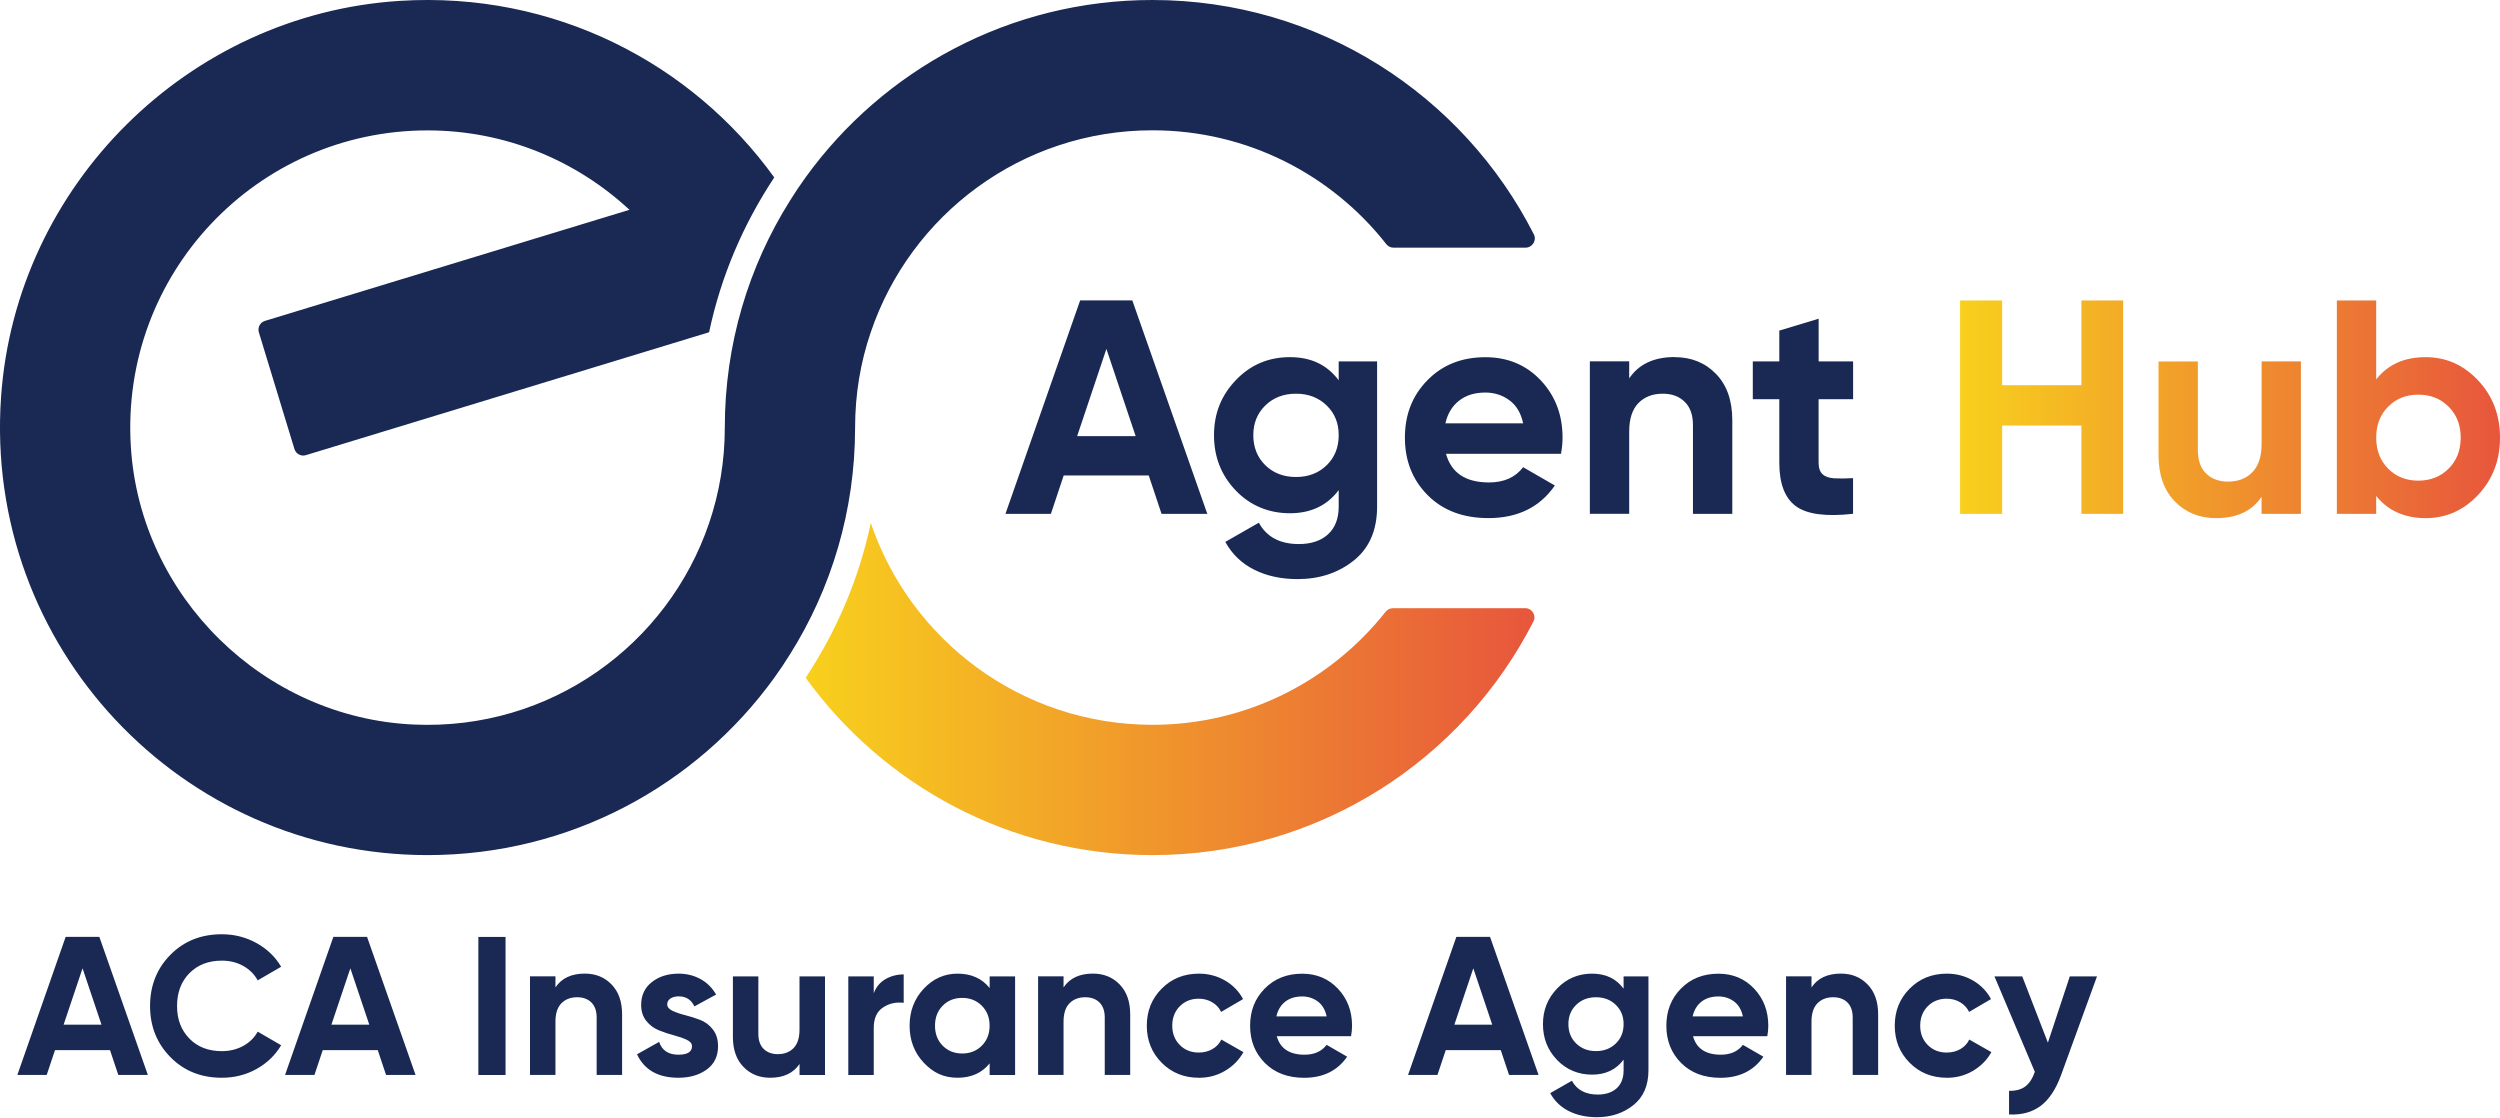
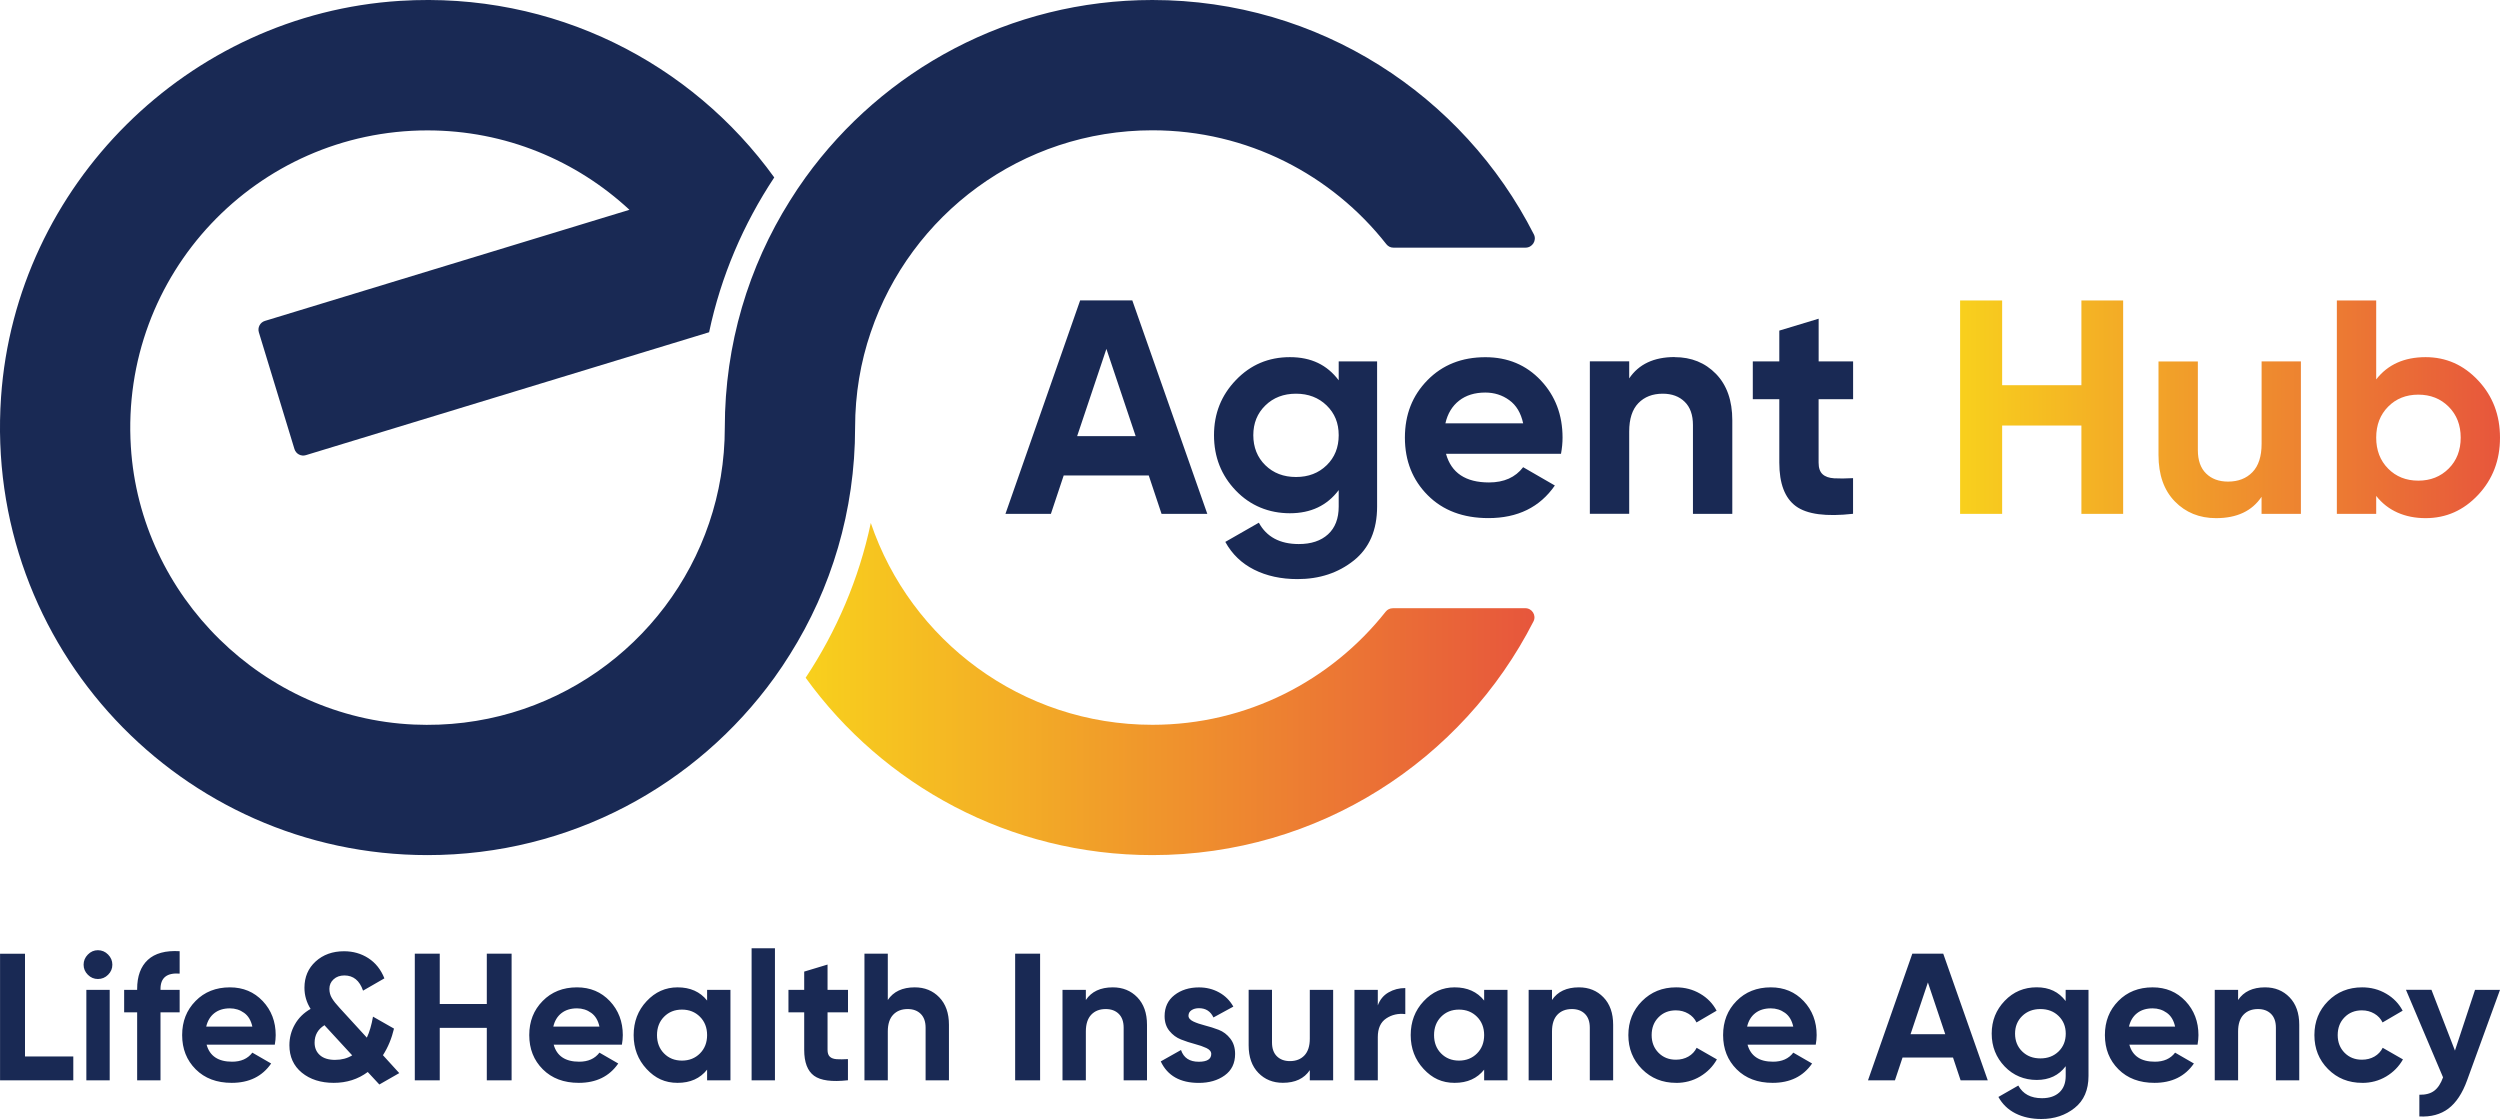
- <svg xmlns="http://www.w3.org/2000/svg" xmlns:xlink="http://www.w3.org/1999/xlink" id="Layer_2" data-name="Layer 2" viewBox="0 0 500 223.43">
+ <svg xmlns="http://www.w3.org/2000/svg" xmlns:xlink="http://www.w3.org/1999/xlink" id="Layer_2" data-name="Layer 2" width="500" height="223.8" viewBox="0 0 500 223.8">
  <defs>
    <style>
      .cls-1 {
        fill: url(#New_Gradient_Swatch_1-2);
      }

      .cls-2 {
        fill: #192954;
      }

      .cls-3 {
        fill: url(#New_Gradient_Swatch_1);
      }
    </style>
    <linearGradient id="New_Gradient_Swatch_1" data-name="New Gradient Swatch 1" x1="161.12" y1="137.81" x2="306.89" y2="137.81" gradientUnits="userSpaceOnUse">
      <stop offset="0" stop-color="#f8d01d" />
      <stop offset="1" stop-color="#e7563c" />
    </linearGradient>
    <linearGradient id="New_Gradient_Swatch_1-2" data-name="New Gradient Swatch 1" x1="392.01" y1="81.86" x2="500" y2="81.86" xlink:href="#New_Gradient_Swatch_1" />
  </defs>
  <g id="Layer_1-2" data-name="Layer 1">
-     <g id="EC_Agent_Hub_Logo" data-name="EC Agent Hub Logo">
+     <g id="EC_Agent_Hub_Logo-Color" data-name="EC Agent Hub Logo-Color">
      <path class="cls-2" d="M174.16,66.46v-.03c7.95-23.48,30.16-40.37,56.32-40.37,19,0,35.91,8.92,46.8,22.79.34.43.84.68,1.39.68h26.44c1.36,0,2.28-1.44,1.66-2.66C292.65,19.07,263.8,0,230.48,0,201.94,0,176.66,13.97,161.12,35.47c-1.09,1.51-2.14,3.08-3.13,4.67-8.26,13.14-13.03,28.7-13.03,45.38,0,6.67-1.09,13.08-3.13,19.08-8.23,24.3-31.72,41.54-59.07,40.31-30.02-1.35-54.72-25.58-56.59-55.57-2.16-34.57,25.23-63.26,59.33-63.26,15.61,0,29.78,6.04,40.39,15.88l-72.9,22.22c-.97.29-1.51,1.32-1.22,2.28l7.12,23.35c.3.97,1.32,1.52,2.29,1.22l80.64-24.58s0,0,0,0c0,0,0,0,0,0h0s0,0,0,0c2.37-11.23,6.88-21.68,13.03-30.96C138.35,12.6,110.79-1.75,80.02.17,37.63,2.82,3.15,37.05.21,79.41c-3.47,49.99,36.06,91.61,85.3,91.61,28.54,0,53.82-13.97,69.35-35.47,1.09-1.51,2.14-3.08,3.13-4.67,8.26-13.14,13.03-28.7,13.03-45.38,0-6.67,1.09-13.08,3.13-19.05Z" />
      <path class="cls-3" d="M278.54,121.65c-.55,0-1.06.25-1.4.68-10.89,13.78-27.74,22.63-46.66,22.63-26.17,0-48.37-16.89-56.32-40.37-2.37,11.23-6.88,21.68-13.03,30.96,15.53,21.5,40.82,35.47,69.35,35.47,33.27,0,62.08-19.01,76.22-46.75.61-1.2-.29-2.63-1.64-2.63h-26.52Z" />
      <path class="cls-2" d="M232.31,102.77l-2.56-7.68h-17.01l-2.56,7.68h-9.09l14.94-42.69h10.43l15,42.69h-9.15ZM215.42,87.22h11.71l-5.85-17.44-5.85,17.44ZM267.74,72.28h7.68v29.03c0,4.72-1.56,8.31-4.66,10.79-3.11,2.48-6.86,3.72-11.25,3.72-3.29,0-6.19-.63-8.69-1.89-2.5-1.26-4.42-3.11-5.76-5.55l6.71-3.84c1.54,2.84,4.21,4.27,7.99,4.27,2.48,0,4.43-.65,5.85-1.95,1.42-1.3,2.13-3.15,2.13-5.55v-3.29c-2.32,3.09-5.57,4.63-9.76,4.63s-7.92-1.51-10.82-4.54c-2.91-3.03-4.36-6.72-4.36-11.07s1.46-7.99,4.39-11.04,6.52-4.57,10.79-4.57,7.44,1.55,9.76,4.63v-3.78ZM253.07,93.05c1.61,1.57,3.65,2.35,6.13,2.35s4.52-.78,6.13-2.35c1.61-1.56,2.41-3.57,2.41-6.01s-.8-4.38-2.41-5.95c-1.61-1.56-3.65-2.35-6.13-2.35s-4.52.78-6.13,2.35c-1.61,1.57-2.41,3.55-2.41,5.95s.8,4.44,2.41,6.01ZM289.2,90.76c1.06,3.82,3.92,5.73,8.6,5.73,3.01,0,5.28-1.02,6.83-3.05l6.34,3.66c-3.01,4.35-7.44,6.52-13.29,6.52-5.04,0-9.09-1.52-12.13-4.57s-4.57-6.89-4.57-11.52,1.5-8.42,4.51-11.49,6.87-4.6,11.59-4.6c4.47,0,8.16,1.55,11.07,4.63,2.91,3.09,4.36,6.91,4.36,11.46,0,1.02-.1,2.09-.31,3.23h-22.99ZM289.08,84.66h15.55c-.45-2.07-1.37-3.62-2.78-4.63-1.4-1.02-3-1.52-4.79-1.52-2.11,0-3.86.54-5.24,1.62-1.38,1.08-2.3,2.59-2.74,4.54ZM334.94,71.43c3.33,0,6.09,1.12,8.26,3.35,2.17,2.24,3.26,5.33,3.26,9.27v18.72h-7.87v-17.75c0-2.03-.55-3.59-1.65-4.66-1.1-1.08-2.56-1.62-4.39-1.62-2.03,0-3.66.63-4.88,1.89-1.22,1.26-1.83,3.15-1.83,5.67v16.46h-7.87v-30.49h7.87v3.41c1.91-2.84,4.94-4.27,9.09-4.27ZM370.61,79.84h-6.89v12.68c0,1.06.26,1.83.79,2.32s1.3.76,2.32.82c1.02.06,2.28.05,3.78-.03v7.13c-5.41.61-9.22.1-11.43-1.52-2.22-1.63-3.32-4.53-3.32-8.72v-12.68h-5.3v-7.56h5.3v-6.16l7.87-2.38v8.54h6.89v7.56Z" />
      <path class="cls-1" d="M416.28,60.09h8.35v42.69h-8.35v-17.68h-15.85v17.68h-8.41v-42.69h8.41v16.95h15.85v-16.95ZM452.31,72.28h7.87v30.49h-7.87v-3.41c-1.91,2.85-4.94,4.27-9.09,4.27-3.33,0-6.09-1.12-8.26-3.35-2.17-2.23-3.26-5.32-3.26-9.27v-18.72h7.87v17.75c0,2.03.55,3.59,1.65,4.66,1.1,1.08,2.56,1.62,4.39,1.62,2.03,0,3.66-.63,4.88-1.89s1.83-3.15,1.83-5.67v-16.46ZM485.12,71.43c4.11,0,7.61,1.56,10.52,4.67,2.91,3.11,4.36,6.92,4.36,11.43s-1.45,8.32-4.36,11.43c-2.91,3.11-6.41,4.67-10.52,4.67s-7.56-1.48-9.88-4.45v3.6h-7.87v-42.69h7.87v15.79c2.32-2.97,5.61-4.45,9.88-4.45ZM477.62,93.72c1.59,1.61,3.6,2.41,6.04,2.41s4.46-.8,6.07-2.41c1.61-1.6,2.41-3.67,2.41-6.19s-.8-4.58-2.41-6.19-3.63-2.41-6.07-2.41-4.45.8-6.04,2.41-2.38,3.67-2.38,6.19.79,4.58,2.38,6.19Z" />
-       <path class="cls-2" d="M23.66,214.99l-1.66-4.97h-11l-1.66,4.97H3.47l9.66-27.61h6.74l9.7,27.61h-5.92ZM12.73,204.94h7.57l-3.79-11.28-3.79,11.28ZM44.36,215.55c-4.15,0-7.59-1.38-10.29-4.14-2.71-2.76-4.06-6.17-4.06-10.21s1.35-7.49,4.06-10.23c2.71-2.75,6.14-4.12,10.29-4.12,2.5,0,4.8.59,6.92,1.75,2.12,1.17,3.77,2.75,4.95,4.75l-4.69,2.72c-.68-1.24-1.66-2.2-2.92-2.9-1.26-.7-2.68-1.04-4.26-1.04-2.68,0-4.84.84-6.49,2.52-1.64,1.68-2.46,3.86-2.46,6.55s.82,4.82,2.46,6.51c1.64,1.68,3.81,2.52,6.49,2.52,1.58,0,3-.35,4.28-1.04,1.27-.7,2.24-1.65,2.9-2.86l4.69,2.72c-1.18,2-2.83,3.58-4.93,4.75-2.1,1.17-4.42,1.75-6.94,1.75ZM77.21,214.99l-1.66-4.97h-11l-1.66,4.97h-5.88l9.66-27.61h6.74l9.7,27.61h-5.92ZM66.29,204.94h7.57l-3.79-11.28-3.79,11.28ZM95.67,187.39h5.44v27.61h-5.44v-27.61ZM116.97,194.72c2.16,0,3.94.72,5.34,2.17,1.41,1.45,2.11,3.44,2.11,5.99v12.11h-5.09v-11.48c0-1.31-.35-2.32-1.06-3.02-.71-.7-1.66-1.04-2.84-1.04-1.31,0-2.37.41-3.16,1.22-.79.81-1.18,2.04-1.18,3.67v10.65h-5.09v-19.72h5.09v2.21c1.24-1.84,3.19-2.76,5.88-2.76ZM133.45,200.88c0,.53.35.95,1.04,1.28.7.33,1.54.62,2.54.87,1,.25,2,.57,3,.95,1,.38,1.85,1.02,2.54,1.91.7.89,1.04,2.01,1.04,3.35,0,2.02-.76,3.58-2.27,4.67-1.51,1.09-3.4,1.64-5.66,1.64-4.05,0-6.81-1.56-8.28-4.69l4.42-2.48c.58,1.71,1.87,2.56,3.86,2.56,1.81,0,2.72-.56,2.72-1.7,0-.53-.35-.95-1.04-1.28-.7-.33-1.54-.62-2.54-.89-1-.26-2-.59-3-.99-1-.39-1.85-1.02-2.54-1.87-.7-.85-1.05-1.93-1.05-3.21,0-1.95.72-3.48,2.15-4.59,1.43-1.12,3.21-1.68,5.34-1.68,1.6,0,3.06.36,4.38,1.08,1.31.72,2.35,1.75,3.12,3.1l-4.34,2.37c-.63-1.34-1.68-2.01-3.15-2.01-.66,0-1.2.15-1.64.43-.43.29-.65.68-.65,1.18ZM159.91,195.28h5.09v19.72h-5.09v-2.21c-1.24,1.84-3.19,2.76-5.88,2.76-2.16,0-3.94-.72-5.34-2.17-1.41-1.45-2.11-3.44-2.11-5.99v-12.11h5.09v11.48c0,1.31.35,2.32,1.06,3.02.71.7,1.66,1.05,2.84,1.05,1.31,0,2.37-.41,3.15-1.22.79-.81,1.18-2.04,1.18-3.67v-10.65ZM174.74,198.67c.47-1.26,1.26-2.21,2.35-2.84,1.09-.63,2.31-.95,3.65-.95v5.68c-1.55-.18-2.94.13-4.16.95s-1.83,2.17-1.83,4.06v9.43h-5.09v-19.72h5.09v3.39ZM197.93,195.28h5.09v19.72h-5.09v-2.33c-1.53,1.92-3.67,2.88-6.43,2.88s-4.88-1.01-6.76-3.02c-1.88-2.01-2.82-4.48-2.82-7.39s.94-5.38,2.82-7.39c1.88-2.01,4.13-3.02,6.76-3.02,2.76,0,4.9.96,6.43,2.88v-2.33ZM188.54,209.14c1.03,1.04,2.33,1.56,3.9,1.56s2.89-.52,3.92-1.56c1.04-1.04,1.56-2.37,1.56-4s-.52-2.96-1.56-4c-1.04-1.04-2.35-1.56-3.92-1.56s-2.88.52-3.9,1.56c-1.03,1.04-1.54,2.37-1.54,4s.51,2.96,1.54,4ZM218.59,194.72c2.16,0,3.94.72,5.34,2.17,1.41,1.45,2.11,3.44,2.11,5.99v12.11h-5.09v-11.48c0-1.31-.35-2.32-1.06-3.02-.71-.7-1.66-1.04-2.84-1.04-1.31,0-2.37.41-3.16,1.22-.79.81-1.18,2.04-1.18,3.67v10.65h-5.09v-19.72h5.09v2.21c1.24-1.84,3.19-2.76,5.88-2.76ZM239.77,215.55c-2.97,0-5.45-1-7.43-3-1.99-2-2.98-4.47-2.98-7.41s.99-5.42,2.98-7.41c1.98-2,4.46-3,7.43-3,1.92,0,3.67.46,5.25,1.38s2.77,2.16,3.59,3.71l-4.38,2.56c-.39-.81-.99-1.46-1.79-1.93-.8-.47-1.7-.71-2.7-.71-1.52,0-2.79.51-3.79,1.52-1,1.01-1.5,2.31-1.5,3.88s.5,2.83,1.5,3.85c1,1.01,2.26,1.52,3.79,1.52,1.03,0,1.94-.23,2.74-.69.8-.46,1.4-1.1,1.79-1.91l4.42,2.52c-.87,1.55-2.09,2.79-3.67,3.73-1.58.93-3.33,1.4-5.25,1.4ZM255.35,207.23c.68,2.47,2.54,3.71,5.56,3.71,1.95,0,3.42-.66,4.42-1.97l4.1,2.37c-1.95,2.81-4.81,4.22-8.6,4.22-3.26,0-5.88-.99-7.85-2.96-1.97-1.97-2.96-4.46-2.96-7.45s.97-5.45,2.92-7.43c1.95-1.98,4.44-2.98,7.49-2.98,2.89,0,5.28,1,7.16,3,1.88,2,2.82,4.47,2.82,7.41,0,.66-.07,1.35-.2,2.09h-14.87ZM255.27,203.28h10.06c-.29-1.34-.89-2.34-1.79-3-.91-.66-1.94-.99-3.1-.99-1.37,0-2.5.35-3.39,1.04-.89.7-1.49,1.68-1.77,2.94ZM301.81,214.99l-1.66-4.97h-11l-1.66,4.97h-5.88l9.66-27.61h6.74l9.7,27.61h-5.92ZM290.88,204.94h7.57l-3.79-11.28-3.79,11.28ZM324.72,195.28h4.97v18.77c0,3.05-1.01,5.38-3.02,6.98-2.01,1.6-4.44,2.41-7.28,2.41-2.13,0-4-.41-5.62-1.22-1.62-.81-2.86-2.01-3.73-3.59l4.34-2.48c1,1.84,2.72,2.76,5.17,2.76,1.6,0,2.87-.42,3.79-1.26.92-.84,1.38-2.04,1.38-3.59v-2.13c-1.5,2-3.6,3-6.31,3s-5.12-.98-7-2.94c-1.88-1.96-2.82-4.34-2.82-7.16s.95-5.17,2.84-7.14c1.89-1.97,4.22-2.96,6.98-2.96s4.81,1,6.31,3v-2.45ZM315.24,208.7c1.04,1.01,2.36,1.52,3.96,1.52s2.92-.51,3.96-1.52c1.04-1.01,1.56-2.31,1.56-3.88s-.52-2.83-1.56-3.85c-1.04-1.01-2.36-1.52-3.96-1.52s-2.93.51-3.96,1.52c-1.04,1.01-1.56,2.29-1.56,3.85s.52,2.87,1.56,3.88ZM338.6,207.23c.68,2.47,2.54,3.71,5.56,3.71,1.95,0,3.42-.66,4.42-1.97l4.1,2.37c-1.95,2.81-4.81,4.22-8.6,4.22-3.26,0-5.88-.99-7.85-2.96-1.97-1.97-2.96-4.46-2.96-7.45s.97-5.45,2.92-7.43c1.95-1.98,4.44-2.98,7.49-2.98,2.89,0,5.28,1,7.16,3,1.88,2,2.82,4.47,2.82,7.41,0,.66-.07,1.35-.2,2.09h-14.87ZM338.52,203.28h10.06c-.29-1.34-.89-2.34-1.79-3-.91-.66-1.94-.99-3.1-.99-1.37,0-2.5.35-3.39,1.04-.89.7-1.49,1.68-1.77,2.94ZM368.18,194.72c2.16,0,3.94.72,5.34,2.17,1.41,1.45,2.11,3.44,2.11,5.99v12.11h-5.09v-11.48c0-1.31-.35-2.32-1.06-3.02-.71-.7-1.66-1.04-2.84-1.04-1.31,0-2.37.41-3.16,1.22-.79.81-1.18,2.04-1.18,3.67v10.65h-5.09v-19.72h5.09v2.21c1.24-1.84,3.19-2.76,5.88-2.76ZM389.36,215.55c-2.97,0-5.45-1-7.43-3-1.99-2-2.98-4.47-2.98-7.41s.99-5.42,2.98-7.41c1.98-2,4.46-3,7.43-3,1.92,0,3.67.46,5.25,1.38s2.77,2.16,3.59,3.71l-4.38,2.56c-.39-.81-.99-1.46-1.79-1.93-.8-.47-1.7-.71-2.7-.71-1.52,0-2.79.51-3.79,1.52-1,1.01-1.5,2.31-1.5,3.88s.5,2.83,1.5,3.85c1,1.01,2.26,1.52,3.79,1.52,1.03,0,1.94-.23,2.74-.69.8-.46,1.4-1.1,1.79-1.91l4.42,2.52c-.87,1.55-2.09,2.79-3.67,3.73-1.58.93-3.33,1.4-5.25,1.4ZM413.96,195.28h5.44l-7.18,19.72c-1.03,2.84-2.39,4.9-4.08,6.17-1.7,1.27-3.81,1.85-6.33,1.72v-4.73c1.37.03,2.45-.26,3.25-.87.8-.6,1.44-1.58,1.91-2.92l-8.08-19.09h5.56l5.13,13.25,4.38-13.25Z" />
+       <path class="cls-2" d="M5,211.29h9.66v4.78H.01v-25.32h4.99v20.55ZM19.58,195.8c-.77,0-1.44-.28-2.01-.85-.57-.57-.85-1.24-.85-2.01s.28-1.45.85-2.03c.57-.58,1.24-.87,2.01-.87s1.48.29,2.04.87c.57.58.85,1.25.85,2.03s-.28,1.44-.85,2.01-1.25.85-2.04.85ZM17.27,216.06v-18.09h4.67v18.09h-4.67ZM35.93,194.72c-2.56-.19-3.83.83-3.83,3.08v.18h3.83v4.49h-3.83v13.6h-4.67v-13.6h-2.6v-4.49h2.6v-.18c0-2.56.71-4.5,2.13-5.82s3.55-1.91,6.37-1.74v4.49ZM41.32,208.94c.63,2.27,2.33,3.4,5.1,3.4,1.78,0,3.13-.6,4.05-1.81l3.76,2.17c-1.78,2.58-4.41,3.87-7.89,3.87-2.99,0-5.39-.9-7.2-2.71s-2.71-4.09-2.71-6.84.89-5,2.68-6.82c1.78-1.82,4.08-2.73,6.87-2.73,2.65,0,4.84.92,6.57,2.75,1.72,1.83,2.59,4.1,2.59,6.8,0,.6-.06,1.24-.18,1.92h-13.64ZM41.25,205.32h9.22c-.27-1.23-.81-2.15-1.65-2.75-.83-.6-1.78-.9-2.84-.9-1.25,0-2.29.32-3.11.96-.82.64-1.36,1.54-1.63,2.7ZM79.85,214.62l-3.98,2.28-2.32-2.5c-1.95,1.45-4.22,2.17-6.8,2.17s-4.73-.68-6.39-2.04c-1.65-1.36-2.48-3.19-2.48-5.48,0-1.5.36-2.88,1.09-4.16.72-1.28,1.77-2.32,3.15-3.11-.82-1.3-1.23-2.71-1.23-4.23,0-2.15.75-3.9,2.24-5.26,1.5-1.36,3.39-2.04,5.68-2.04,1.81,0,3.43.46,4.87,1.39,1.43.93,2.5,2.27,3.2,4.03l-4.27,2.46c-.7-2.03-1.94-3.04-3.73-3.04-.87,0-1.59.25-2.15.76-.57.51-.85,1.15-.85,1.92,0,.68.16,1.29.49,1.84.33.56.85,1.22,1.57,1.99l5.43,5.93c.53-1.13.94-2.53,1.23-4.2l4.2,2.39c-.46,1.95-1.19,3.73-2.21,5.32l3.26,3.58ZM67.08,211.97c1.25,0,2.38-.3,3.36-.9l-5.46-5.93s-.07-.08-.07-.11c-1.33.82-1.99,1.99-1.99,3.51,0,1.04.36,1.87,1.07,2.5.71.63,1.74.94,3.09.94ZM97.36,190.74h4.96v25.32h-4.96v-10.49h-9.41v10.49h-4.99v-25.32h4.99v10.06h9.41v-10.06ZM110.74,208.94c.63,2.27,2.33,3.4,5.1,3.4,1.78,0,3.13-.6,4.05-1.81l3.76,2.17c-1.78,2.58-4.41,3.87-7.89,3.87-2.99,0-5.39-.9-7.2-2.71s-2.71-4.09-2.71-6.84.89-5,2.68-6.82c1.78-1.82,4.08-2.73,6.87-2.73,2.65,0,4.84.92,6.57,2.75,1.72,1.83,2.59,4.1,2.59,6.8,0,.6-.06,1.24-.18,1.92h-13.64ZM110.67,205.32h9.22c-.27-1.23-.81-2.15-1.65-2.75-.83-.6-1.78-.9-2.84-.9-1.25,0-2.29.32-3.11.96-.82.64-1.36,1.54-1.63,2.7ZM141.42,197.97h4.67v18.09h-4.67v-2.13c-1.4,1.76-3.36,2.64-5.9,2.64s-4.48-.92-6.2-2.77c-1.72-1.85-2.59-4.11-2.59-6.78s.86-4.94,2.59-6.78c1.72-1.85,3.79-2.77,6.2-2.77,2.53,0,4.5.88,5.9,2.64v-2.13ZM132.81,210.69c.94.95,2.13,1.43,3.58,1.43s2.65-.48,3.6-1.43c.95-.95,1.43-2.18,1.43-3.67s-.48-2.72-1.43-3.67c-.95-.95-2.15-1.43-3.6-1.43s-2.64.48-3.58,1.43-1.41,2.18-1.41,3.67.47,2.72,1.41,3.67ZM150.32,216.06v-26.41h4.67v26.41h-4.67ZM169.6,202.46h-4.09v7.52c0,.63.16,1.09.47,1.37.31.29.77.45,1.37.49.6.04,1.35.03,2.24-.02v4.23c-3.21.36-5.47.06-6.78-.9-1.31-.96-1.97-2.69-1.97-5.17v-7.52h-3.15v-4.49h3.15v-3.65l4.67-1.41v5.06h4.09v4.49ZM182.95,197.47c1.98,0,3.61.66,4.9,1.99,1.29,1.33,1.94,3.16,1.94,5.5v11.11h-4.67v-10.53c0-1.21-.33-2.13-.98-2.77-.65-.64-1.52-.96-2.6-.96-1.21,0-2.17.37-2.89,1.12-.72.75-1.09,1.87-1.09,3.36v9.77h-4.67v-25.32h4.67v9.26c1.13-1.69,2.93-2.53,5.39-2.53ZM203.03,190.74h4.99v25.32h-4.99v-25.32ZM222.56,197.47c1.98,0,3.61.66,4.9,1.99,1.29,1.33,1.94,3.16,1.94,5.5v11.11h-4.67v-10.53c0-1.21-.33-2.13-.98-2.77-.65-.64-1.52-.96-2.6-.96-1.21,0-2.17.37-2.89,1.12-.72.75-1.09,1.87-1.09,3.36v9.77h-4.67v-18.09h4.67v2.03c1.13-1.69,2.93-2.53,5.39-2.53ZM237.69,203.11c0,.48.32.87.96,1.18.64.3,1.42.57,2.33.8.92.23,1.83.52,2.75.87.92.35,1.69.94,2.33,1.76.64.82.96,1.84.96,3.07,0,1.86-.69,3.29-2.08,4.29-1.39,1-3.12,1.5-5.19,1.5-3.71,0-6.25-1.43-7.6-4.3l4.05-2.28c.53,1.57,1.71,2.35,3.55,2.35,1.66,0,2.5-.52,2.5-1.56,0-.48-.32-.87-.96-1.18-.64-.3-1.42-.57-2.33-.81-.92-.24-1.83-.54-2.75-.9-.92-.36-1.69-.93-2.33-1.72-.64-.78-.96-1.77-.96-2.95,0-1.78.66-3.19,1.97-4.21,1.31-1.02,2.95-1.54,4.9-1.54,1.47,0,2.81.33,4.02,1,1.21.66,2.16,1.61,2.86,2.84l-3.98,2.17c-.58-1.23-1.54-1.85-2.89-1.85-.6,0-1.1.13-1.5.4-.4.27-.6.63-.6,1.09ZM261.96,197.97h4.67v18.09h-4.67v-2.03c-1.13,1.69-2.93,2.53-5.39,2.53-1.98,0-3.61-.66-4.9-1.99-1.29-1.33-1.94-3.16-1.94-5.5v-11.11h4.67v10.53c0,1.21.33,2.13.98,2.77.65.64,1.52.96,2.6.96,1.21,0,2.17-.37,2.89-1.12.72-.75,1.09-1.87,1.09-3.36v-9.77ZM275.56,201.08c.43-1.16,1.15-2.03,2.15-2.6,1-.58,2.12-.87,3.35-.87v5.21c-1.42-.17-2.7.12-3.82.87-1.12.75-1.68,1.99-1.68,3.73v8.65h-4.67v-18.09h4.67v3.11ZM296.83,197.97h4.67v18.09h-4.67v-2.13c-1.4,1.76-3.36,2.64-5.9,2.64s-4.48-.92-6.2-2.77c-1.72-1.85-2.59-4.11-2.59-6.78s.86-4.94,2.59-6.78c1.72-1.85,3.79-2.77,6.2-2.77,2.53,0,4.5.88,5.9,2.64v-2.13ZM288.22,210.69c.94.95,2.13,1.43,3.58,1.43s2.65-.48,3.6-1.43c.95-.95,1.43-2.18,1.43-3.67s-.48-2.72-1.43-3.67c-.95-.95-2.15-1.43-3.6-1.43s-2.64.48-3.58,1.43-1.41,2.18-1.41,3.67.47,2.72,1.41,3.67ZM315.79,197.47c1.98,0,3.61.66,4.9,1.99,1.29,1.33,1.94,3.16,1.94,5.5v11.11h-4.67v-10.53c0-1.21-.33-2.13-.98-2.77-.65-.64-1.52-.96-2.6-.96-1.21,0-2.17.37-2.89,1.12-.72.75-1.09,1.87-1.09,3.36v9.77h-4.67v-18.09h4.67v2.03c1.13-1.69,2.93-2.53,5.39-2.53ZM335.22,216.57c-2.73,0-5-.92-6.82-2.75-1.82-1.83-2.73-4.1-2.73-6.8s.91-4.97,2.73-6.8c1.82-1.83,4.09-2.75,6.82-2.75,1.76,0,3.36.42,4.81,1.27,1.45.84,2.54,1.98,3.29,3.4l-4.02,2.35c-.36-.75-.91-1.34-1.65-1.77-.74-.43-1.56-.65-2.48-.65-1.4,0-2.56.46-3.47,1.39-.92.93-1.37,2.12-1.37,3.56s.46,2.6,1.37,3.53c.92.93,2.07,1.39,3.47,1.39.94,0,1.78-.21,2.51-.63.73-.42,1.28-1.01,1.65-1.75l4.05,2.32c-.8,1.42-1.92,2.56-3.36,3.42-1.45.86-3.05,1.28-4.81,1.28ZM349.51,208.94c.63,2.27,2.33,3.4,5.1,3.4,1.78,0,3.13-.6,4.05-1.81l3.76,2.17c-1.78,2.58-4.41,3.87-7.89,3.87-2.99,0-5.39-.9-7.2-2.71s-2.71-4.09-2.71-6.84.89-5,2.68-6.82c1.78-1.82,4.08-2.73,6.87-2.73,2.65,0,4.84.92,6.57,2.75,1.72,1.83,2.59,4.1,2.59,6.8,0,.6-.06,1.24-.18,1.92h-13.64ZM349.43,205.32h9.22c-.27-1.23-.81-2.15-1.65-2.75-.83-.6-1.78-.9-2.84-.9-1.25,0-2.29.32-3.11.96-.82.64-1.36,1.54-1.63,2.7ZM392.12,216.06l-1.52-4.56h-10.09l-1.52,4.56h-5.39l8.86-25.32h6.19l8.9,25.32h-5.43ZM382.1,206.84h6.95l-3.47-10.35-3.47,10.35ZM413.14,197.97h4.56v17.22c0,2.8-.92,4.93-2.77,6.4-1.84,1.47-4.07,2.21-6.67,2.21-1.95,0-3.67-.37-5.16-1.12-1.48-.75-2.62-1.84-3.42-3.29l3.98-2.28c.92,1.69,2.5,2.53,4.74,2.53,1.47,0,2.63-.39,3.47-1.16.84-.77,1.27-1.87,1.27-3.29v-1.95c-1.37,1.83-3.3,2.75-5.79,2.75s-4.7-.9-6.42-2.7c-1.72-1.8-2.59-3.98-2.59-6.57s.87-4.74,2.6-6.55,3.87-2.71,6.4-2.71,4.41.92,5.79,2.75v-2.24ZM404.44,210.29c.95.93,2.16,1.39,3.64,1.39s2.68-.46,3.64-1.39c.95-.93,1.43-2.12,1.43-3.56s-.48-2.6-1.43-3.53c-.95-.93-2.17-1.39-3.64-1.39s-2.68.46-3.64,1.39c-.95.93-1.43,2.1-1.43,3.53s.48,2.64,1.43,3.56ZM425.87,208.94c.63,2.27,2.33,3.4,5.1,3.4,1.78,0,3.13-.6,4.05-1.81l3.76,2.17c-1.78,2.58-4.41,3.87-7.89,3.87-2.99,0-5.39-.9-7.2-2.71s-2.71-4.09-2.71-6.84.89-5,2.68-6.82c1.78-1.82,4.08-2.73,6.87-2.73,2.65,0,4.84.92,6.57,2.75,1.72,1.83,2.59,4.1,2.59,6.8,0,.6-.06,1.24-.18,1.92h-13.64ZM425.8,205.32h9.22c-.27-1.23-.81-2.15-1.65-2.75-.83-.6-1.78-.9-2.84-.9-1.25,0-2.29.32-3.11.96-.82.64-1.36,1.54-1.63,2.7ZM453.01,197.47c1.98,0,3.61.66,4.9,1.99,1.29,1.33,1.94,3.16,1.94,5.5v11.11h-4.67v-10.53c0-1.21-.33-2.13-.98-2.77-.65-.64-1.52-.96-2.6-.96-1.21,0-2.17.37-2.89,1.12-.72.75-1.09,1.87-1.09,3.36v9.77h-4.67v-18.09h4.67v2.03c1.13-1.69,2.93-2.53,5.39-2.53ZM472.43,216.57c-2.73,0-5-.92-6.82-2.75-1.82-1.83-2.73-4.1-2.73-6.8s.91-4.97,2.73-6.8c1.82-1.83,4.09-2.75,6.82-2.75,1.76,0,3.36.42,4.81,1.27,1.45.84,2.54,1.98,3.29,3.4l-4.02,2.35c-.36-.75-.91-1.34-1.65-1.77-.74-.43-1.56-.65-2.48-.65-1.4,0-2.56.46-3.47,1.39-.92.93-1.37,2.12-1.37,3.56s.46,2.6,1.37,3.53c.92.93,2.07,1.39,3.47,1.39.94,0,1.78-.21,2.51-.63.73-.42,1.28-1.01,1.65-1.75l4.05,2.32c-.8,1.42-1.92,2.56-3.36,3.42-1.45.86-3.05,1.28-4.81,1.28ZM495.01,197.97h4.99l-6.58,18.09c-.94,2.6-2.19,4.49-3.74,5.66-1.56,1.17-3.49,1.69-5.81,1.57v-4.34c1.25.02,2.25-.24,2.98-.8.74-.56,1.32-1.45,1.76-2.68l-7.42-17.51h5.1l4.7,12.16,4.02-12.16Z" />
    </g>
  </g>
</svg>
